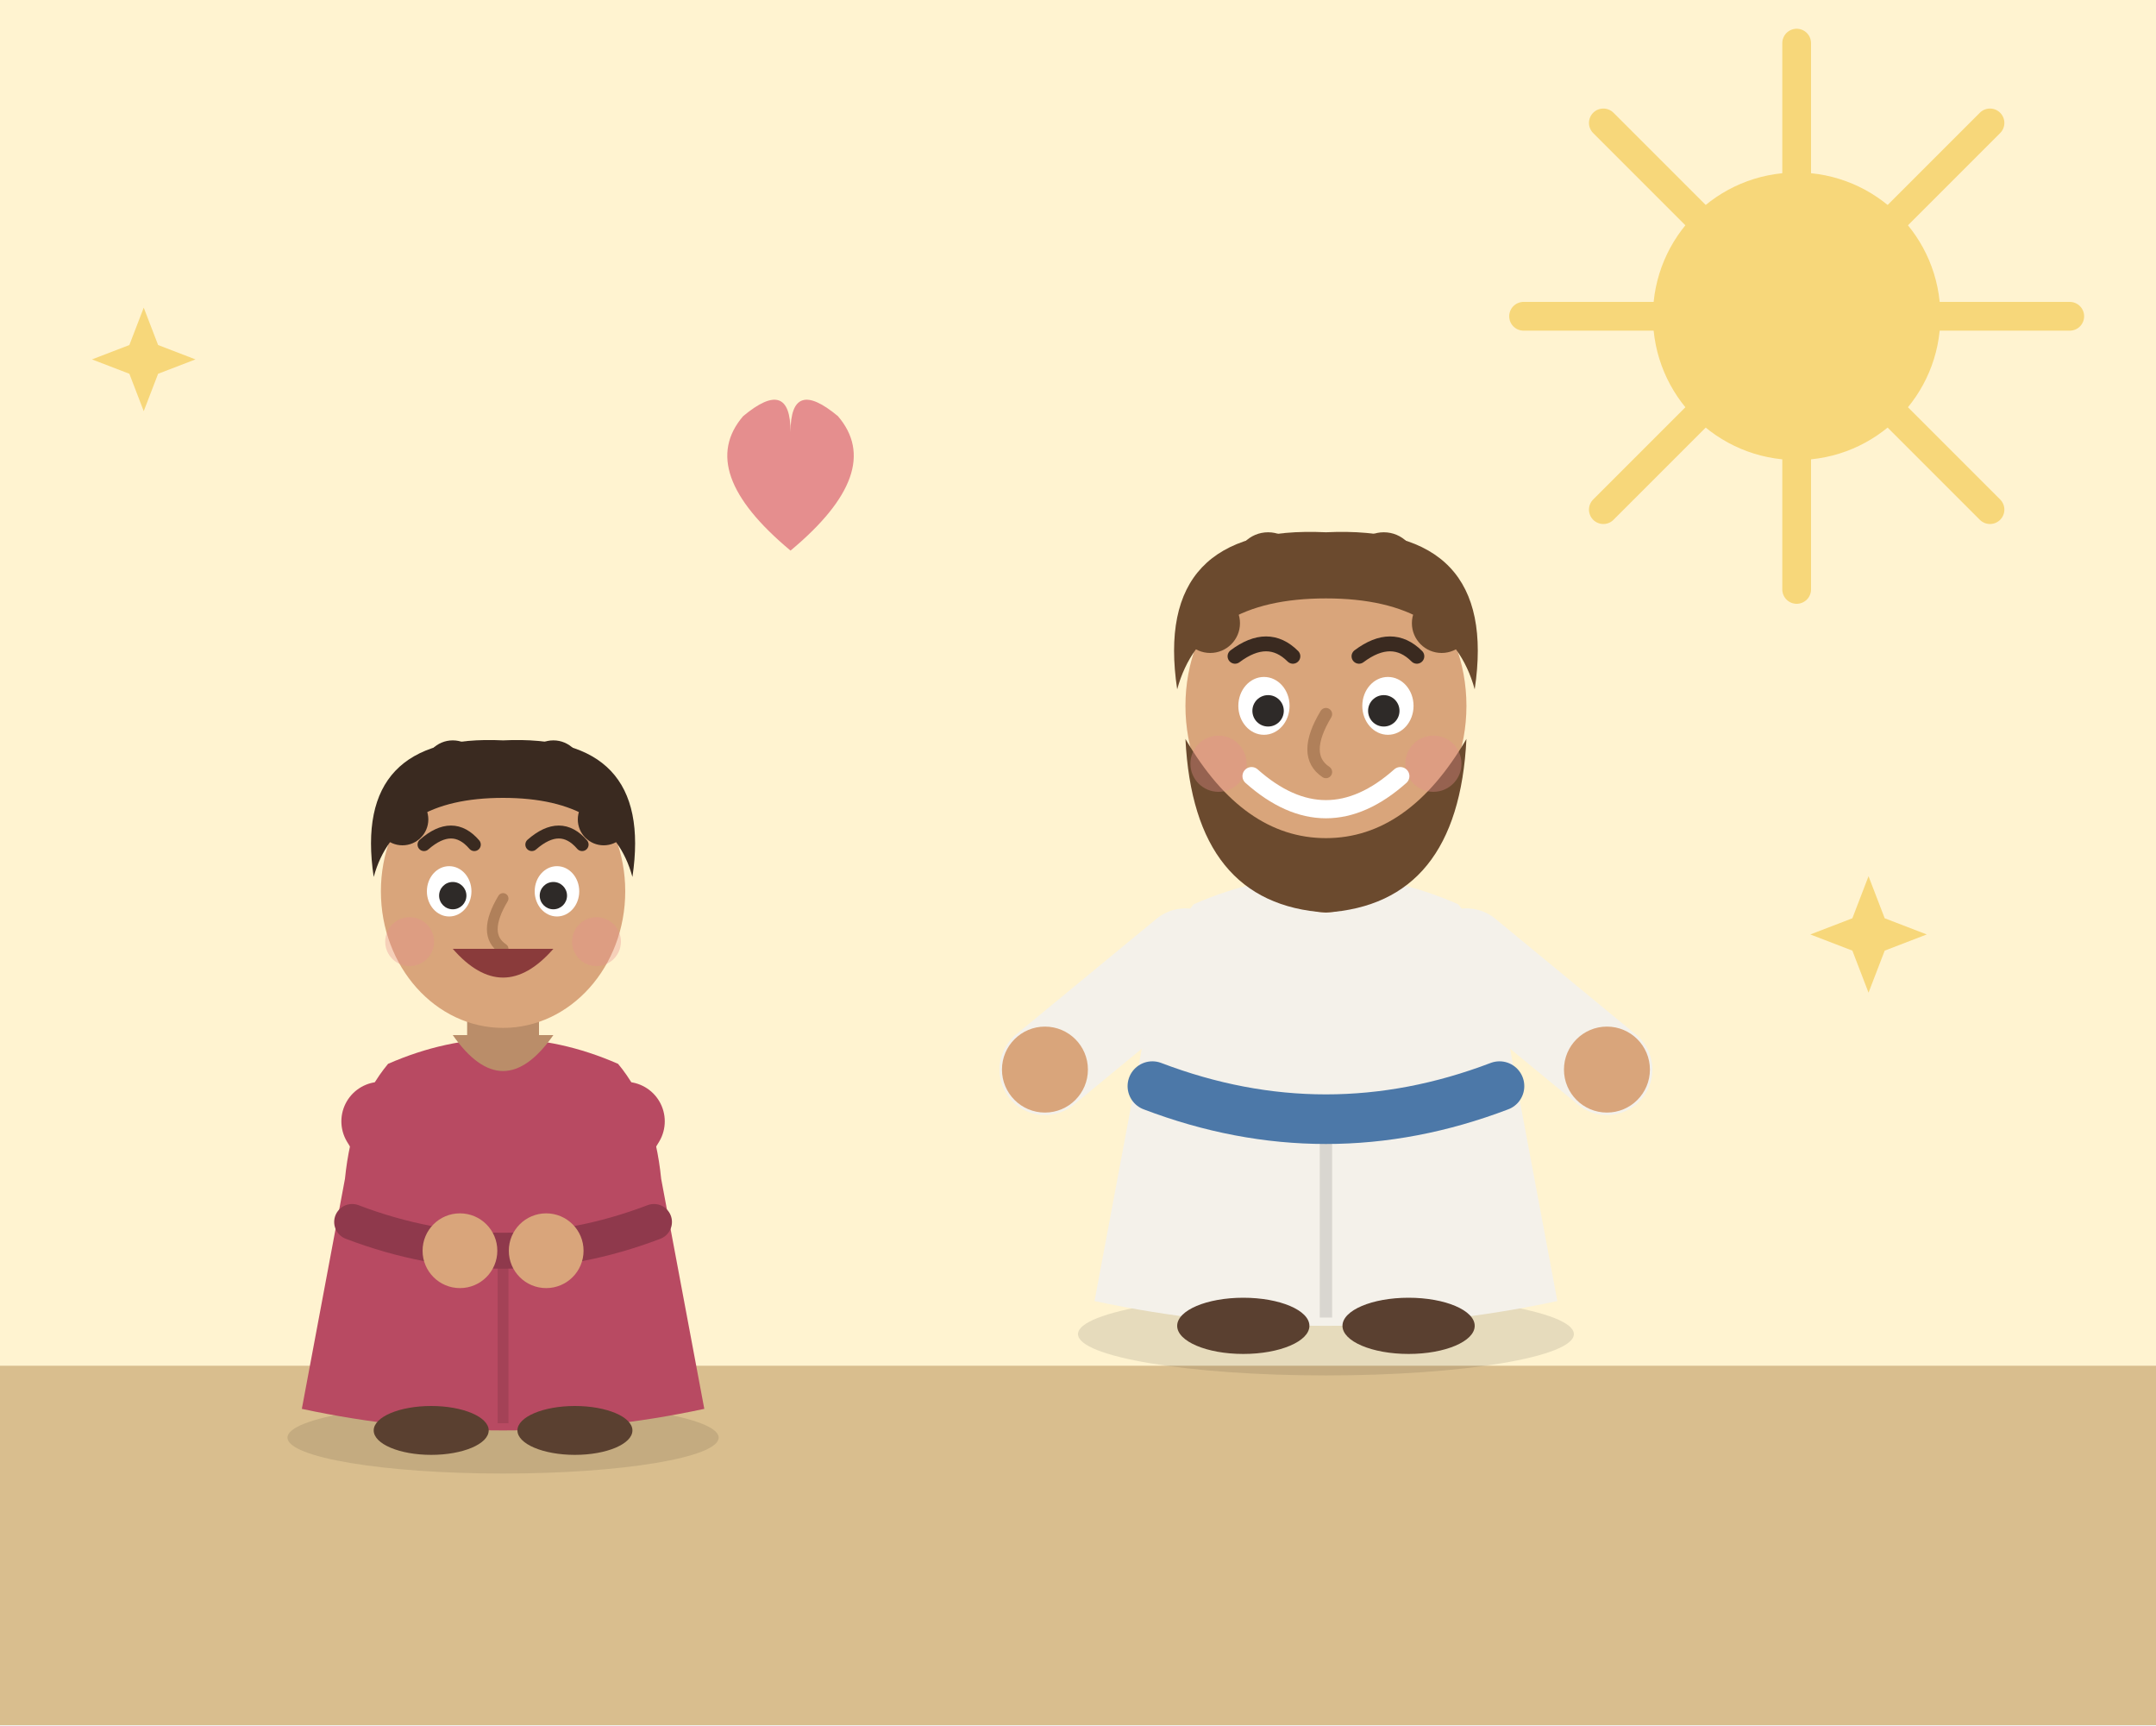
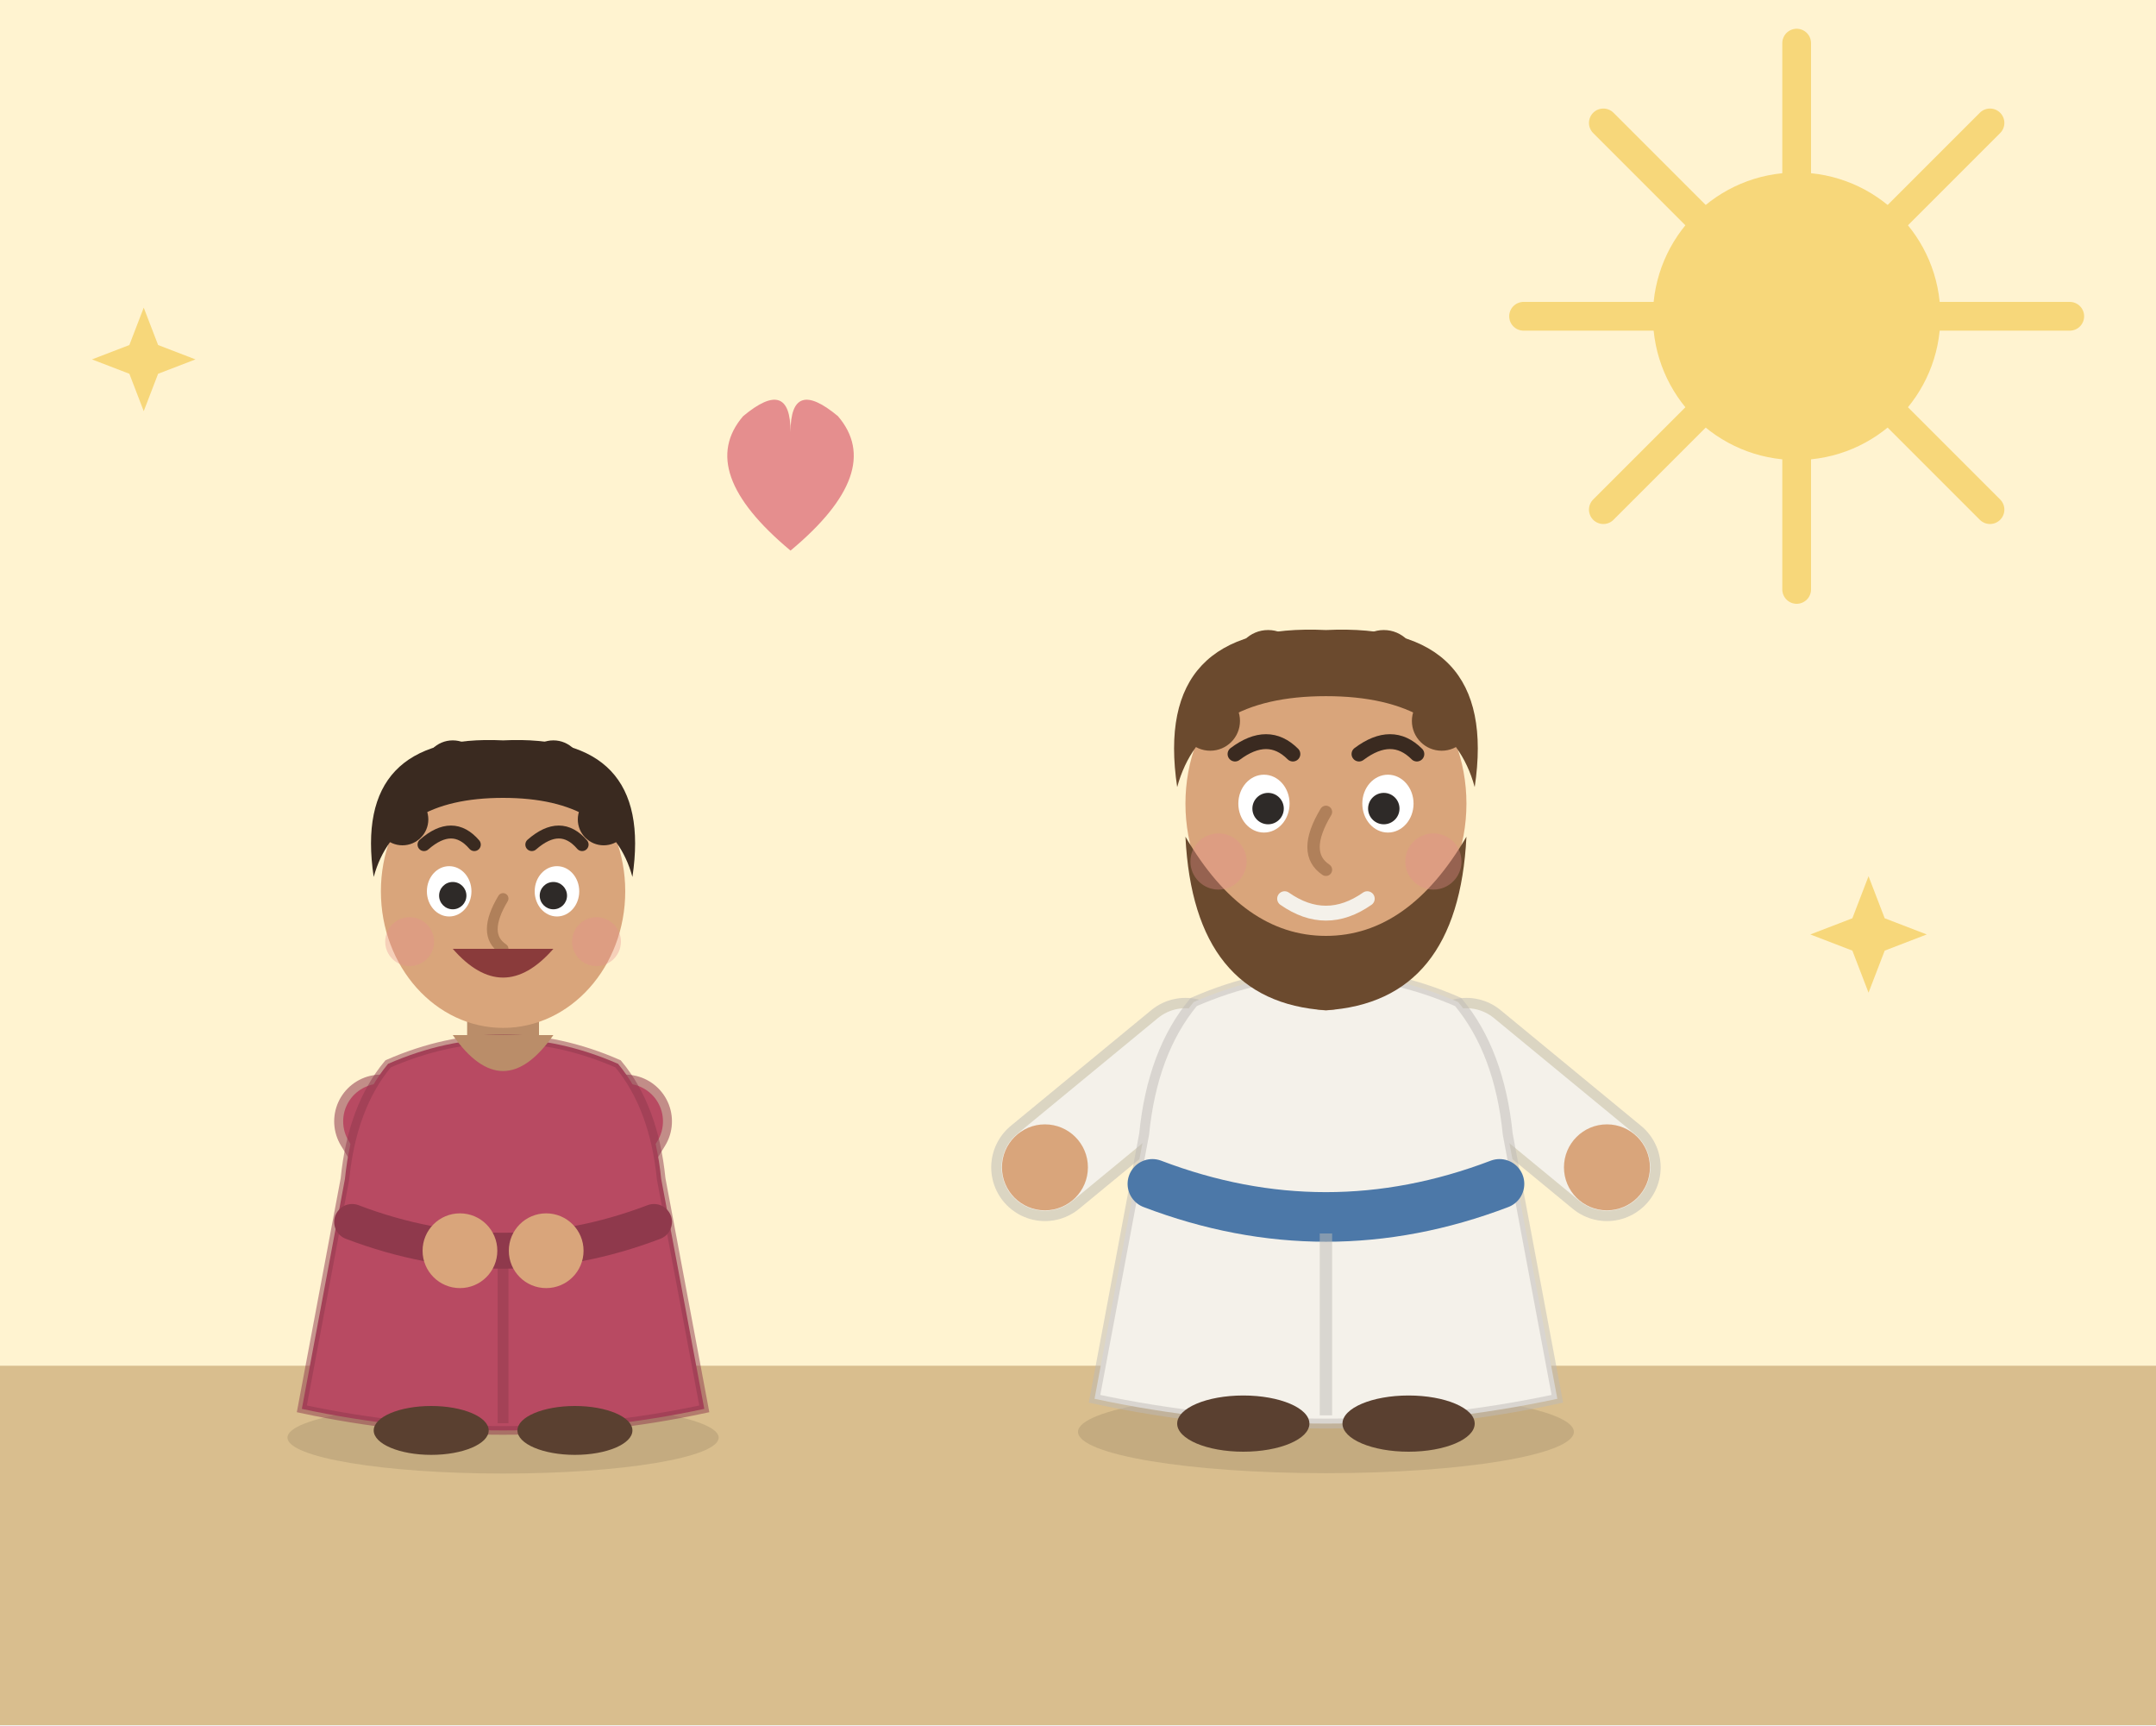
<svg xmlns="http://www.w3.org/2000/svg" viewBox="0 0 300 240">
  <rect width="300" height="240" fill="#FFF3D0" />
  <rect y="190" width="300" height="50" fill="#D9BE8E" />
  <line x1="250" y1="44" x2="288.0" y2="44.0" stroke="#F7D77A" stroke-width="4" stroke-linecap="round" />
  <line x1="250" y1="44" x2="276.9" y2="70.9" stroke="#F7D77A" stroke-width="4" stroke-linecap="round" />
  <line x1="250" y1="44" x2="250.0" y2="82.0" stroke="#F7D77A" stroke-width="4" stroke-linecap="round" />
  <line x1="250" y1="44" x2="223.1" y2="70.9" stroke="#F7D77A" stroke-width="4" stroke-linecap="round" />
  <line x1="250" y1="44" x2="212.0" y2="44.0" stroke="#F7D77A" stroke-width="4" stroke-linecap="round" />
  <line x1="250" y1="44" x2="223.1" y2="17.1" stroke="#F7D77A" stroke-width="4" stroke-linecap="round" />
  <line x1="250" y1="44" x2="250.0" y2="6.0" stroke="#F7D77A" stroke-width="4" stroke-linecap="round" />
  <line x1="250" y1="44" x2="276.9" y2="17.1" stroke="#F7D77A" stroke-width="4" stroke-linecap="round" />
  <circle cx="250" cy="44" r="20" fill="#F7D77A" />
  <g transform="translate(40,96) scale(1.0)">
    <ellipse cx="30" cy="104" rx="30" ry="5" fill="#000" opacity=".1" />
-     <line x1="13" y1="60" x2="24" y2="78" stroke="#B84A62" stroke-width="11" stroke-linecap="round" />
-     <line x1="47" y1="60" x2="36" y2="78" stroke="#B84A62" stroke-width="11" stroke-linecap="round" />
+     <line x1="13" y1="60" x2="24" y2="78" stroke="#8F394C" stroke-width="13" stroke-linecap="round" opacity=".55" />
+     <line x1="13" y1="60" x2="24" y2="78" stroke="#B84A62" stroke-width="10.5" stroke-linecap="round" />
+     <line x1="47" y1="60" x2="36" y2="78" stroke="#8F394C" stroke-width="13" stroke-linecap="round" opacity=".55" />
+     <line x1="47" y1="60" x2="36" y2="78" stroke="#B84A62" stroke-width="10.5" stroke-linecap="round" />
    <rect x="25" y="40" width="10" height="14" rx="4" fill="#BA8D69" />
-     <path d="M14 52Q30 45 46 52Q51 58 52 68L58 100Q30 106 2 100L8 68Q9 58 14 52Z" fill="#B84A62" />
+     <path d="M14 52Q30 45 46 52Q51 58 52 68L58 100Q30 106 2 100L8 68Q9 58 14 52Z" fill="#B84A62" stroke="#8F394C" stroke-width="1.2" stroke-opacity=".5" />
    <path d="M9 74Q30 82 51 74" stroke="#8F394C" stroke-width="5" fill="none" stroke-linecap="round" />
    <path d="M30 80V102" stroke="#8F394C" stroke-width="1.5" opacity=".5" />
    <ellipse cx="20" cy="103" rx="8" ry="3.4" fill="#5A4030" />
    <ellipse cx="40" cy="103" rx="8" ry="3.4" fill="#5A4030" />
    <path d="M23 48Q30 58 37 48Z" fill="#BA8D69" />
    <circle cx="24" cy="78" r="5.2" fill="#D9A57B" />
    <circle cx="36" cy="78" r="5.2" fill="#D9A57B" />
    <ellipse cx="30" cy="28" rx="17" ry="19" fill="#D9A57B" />
    <path d="M12 26Q9 6 30 7Q51 6 48 26Q45 15 30 15Q15 15 12 26Z" fill="#3A2A20" />
    <circle cx="16" cy="18" r="3.6" fill="#3A2A20" />
    <circle cx="44" cy="18" r="3.6" fill="#3A2A20" />
    <circle cx="23" cy="11" r="4" fill="#3A2A20" />
    <circle cx="37" cy="11" r="4" fill="#3A2A20" />
    <ellipse cx="22.5" cy="28" rx="3.1" ry="3.5" fill="#fff" />
    <ellipse cx="37.5" cy="28" rx="3.1" ry="3.5" fill="#fff" />
    <circle cx="23" cy="28.6" r="1.9" fill="#2E2A28" />
    <circle cx="37" cy="28.6" r="1.9" fill="#2E2A28" />
    <circle cx="17" cy="35" r="3.4" fill="#E58E8E" opacity=".35" />
    <circle cx="43" cy="35" r="3.4" fill="#E58E8E" opacity=".35" />
    <path d="M30 29q-3 5 0 7" stroke="#B0805A" stroke-width="1.5" fill="none" stroke-linecap="round" />
    <path d="M23 36q7 8 14 0z" fill="#8A3B3B" />
    <path d="M19 21.5q4-3.5 7 0M34 21.5q4-3.5 7 0" stroke="#3A2A20" stroke-width="1.8" fill="none" stroke-linecap="round" />
  </g>
-   <g transform="translate(150,66) scale(1.15)">
+   <g transform="translate(150,79.6) scale(1.15)">
    <ellipse cx="30" cy="104" rx="30" ry="5" fill="#000" opacity=".1" />
-     <line x1="13" y1="58" x2="-4" y2="72" stroke="#F4F1EA" stroke-width="11" stroke-linecap="round" />
-     <line x1="47" y1="58" x2="64" y2="72" stroke="#F4F1EA" stroke-width="11" stroke-linecap="round" />
+     <line x1="13" y1="58" x2="-4" y2="72" stroke="#BEBBB6" stroke-width="13" stroke-linecap="round" opacity=".55" />
+     <line x1="13" y1="58" x2="-4" y2="72" stroke="#F4F1EA" stroke-width="10.5" stroke-linecap="round" />
+     <line x1="47" y1="58" x2="64" y2="72" stroke="#BEBBB6" stroke-width="13" stroke-linecap="round" opacity=".55" />
+     <line x1="47" y1="58" x2="64" y2="72" stroke="#F4F1EA" stroke-width="10.5" stroke-linecap="round" />
    <rect x="25" y="40" width="10" height="14" rx="4" fill="#BA8D69" />
-     <path d="M14 52Q30 45 46 52Q51 58 52 68L58 100Q30 106 2 100L8 68Q9 58 14 52Z" fill="#F4F1EA" />
-     <path d="M9 74Q30 82 51 74" stroke="#BEBBB6" stroke-width="5" fill="none" stroke-linecap="round" />
+     <path d="M14 52Q30 45 46 52Q51 58 52 68L58 100Q30 106 2 100L8 68Q9 58 14 52Z" fill="#F4F1EA" stroke="#BEBBB6" stroke-width="1.2" stroke-opacity=".5" />
+     <path d="M9 74Q30 82 51 74" stroke="#4C78A8" stroke-width="6" fill="none" stroke-linecap="round" />
    <path d="M30 80V102" stroke="#BEBBB6" stroke-width="1.5" opacity=".5" />
    <ellipse cx="20" cy="103" rx="8" ry="3.4" fill="#5A4030" />
    <ellipse cx="40" cy="103" rx="8" ry="3.4" fill="#5A4030" />
    <path d="M23 48Q30 58 37 48Z" fill="#BA8D69" />
    <circle cx="-4" cy="72" r="5.2" fill="#D9A57B" />
    <circle cx="64" cy="72" r="5.2" fill="#D9A57B" />
    <ellipse cx="30" cy="28" rx="17" ry="19" fill="#D9A57B" />
    <path d="M12 26Q9 6 30 7Q51 6 48 26Q45 15 30 15Q15 15 12 26Z" fill="#6B4A2E" />
    <circle cx="16" cy="18" r="3.6" fill="#6B4A2E" />
    <circle cx="44" cy="18" r="3.6" fill="#6B4A2E" />
    <circle cx="23" cy="11" r="4" fill="#6B4A2E" />
    <circle cx="37" cy="11" r="4" fill="#6B4A2E" />
    <path d="M13 32Q14 52 30 53Q46 52 47 32Q40 44 30 44Q20 44 13 32Z" fill="#6B4A2E" />
    <ellipse cx="22.5" cy="28" rx="3.1" ry="3.5" fill="#fff" />
    <ellipse cx="37.5" cy="28" rx="3.1" ry="3.5" fill="#fff" />
    <circle cx="23" cy="28.6" r="1.9" fill="#2E2A28" />
    <circle cx="37" cy="28.6" r="1.9" fill="#2E2A28" />
    <circle cx="17" cy="35" r="3.4" fill="#E58E8E" opacity=".35" />
    <circle cx="43" cy="35" r="3.4" fill="#E58E8E" opacity=".35" />
    <path d="M30 29q-3 5 0 7" stroke="#B0805A" stroke-width="1.5" fill="none" stroke-linecap="round" />
-     <path d="M21 36.5q9 8 18 0" stroke="#FFFFFF" stroke-width="2.2" fill="none" stroke-linecap="round" />
+     <path d="M25 39.5q5 3.5 10 0" stroke="#F4F1EA" stroke-width="1.8" fill="none" stroke-linecap="round" />
    <path d="M19 22q4-3 7 0M34 22q4-3 7 0" stroke="#3A2A20" stroke-width="1.8" fill="none" stroke-linecap="round" />
-   </g>
-   <g transform="translate(150,66) scale(1.15)">
-     <path d="M9 74Q30 82 51 74" stroke="#4C78A8" stroke-width="6" fill="none" stroke-linecap="round" />
  </g>
  <g transform="translate(110,70) scale(1.1)">
    <path d="M0 6q-12-10-6-17q6-5 6 2q0-7 6-2q6 7-6 17z" fill="#E58E8E" />
  </g>
  <g transform="translate(260,130) scale(0.9)">
    <path d="M0-9l2.5 6.5L9 0l-6.5 2.5L0 9l-2.5-6.5L-9 0l6.5-2.5z" fill="#F7D77A" />
  </g>
  <g transform="translate(20,50) scale(0.8)">
    <path d="M0-9l2.5 6.5L9 0l-6.5 2.5L0 9l-2.5-6.5L-9 0l6.5-2.5z" fill="#F7D77A" />
  </g>
</svg>
